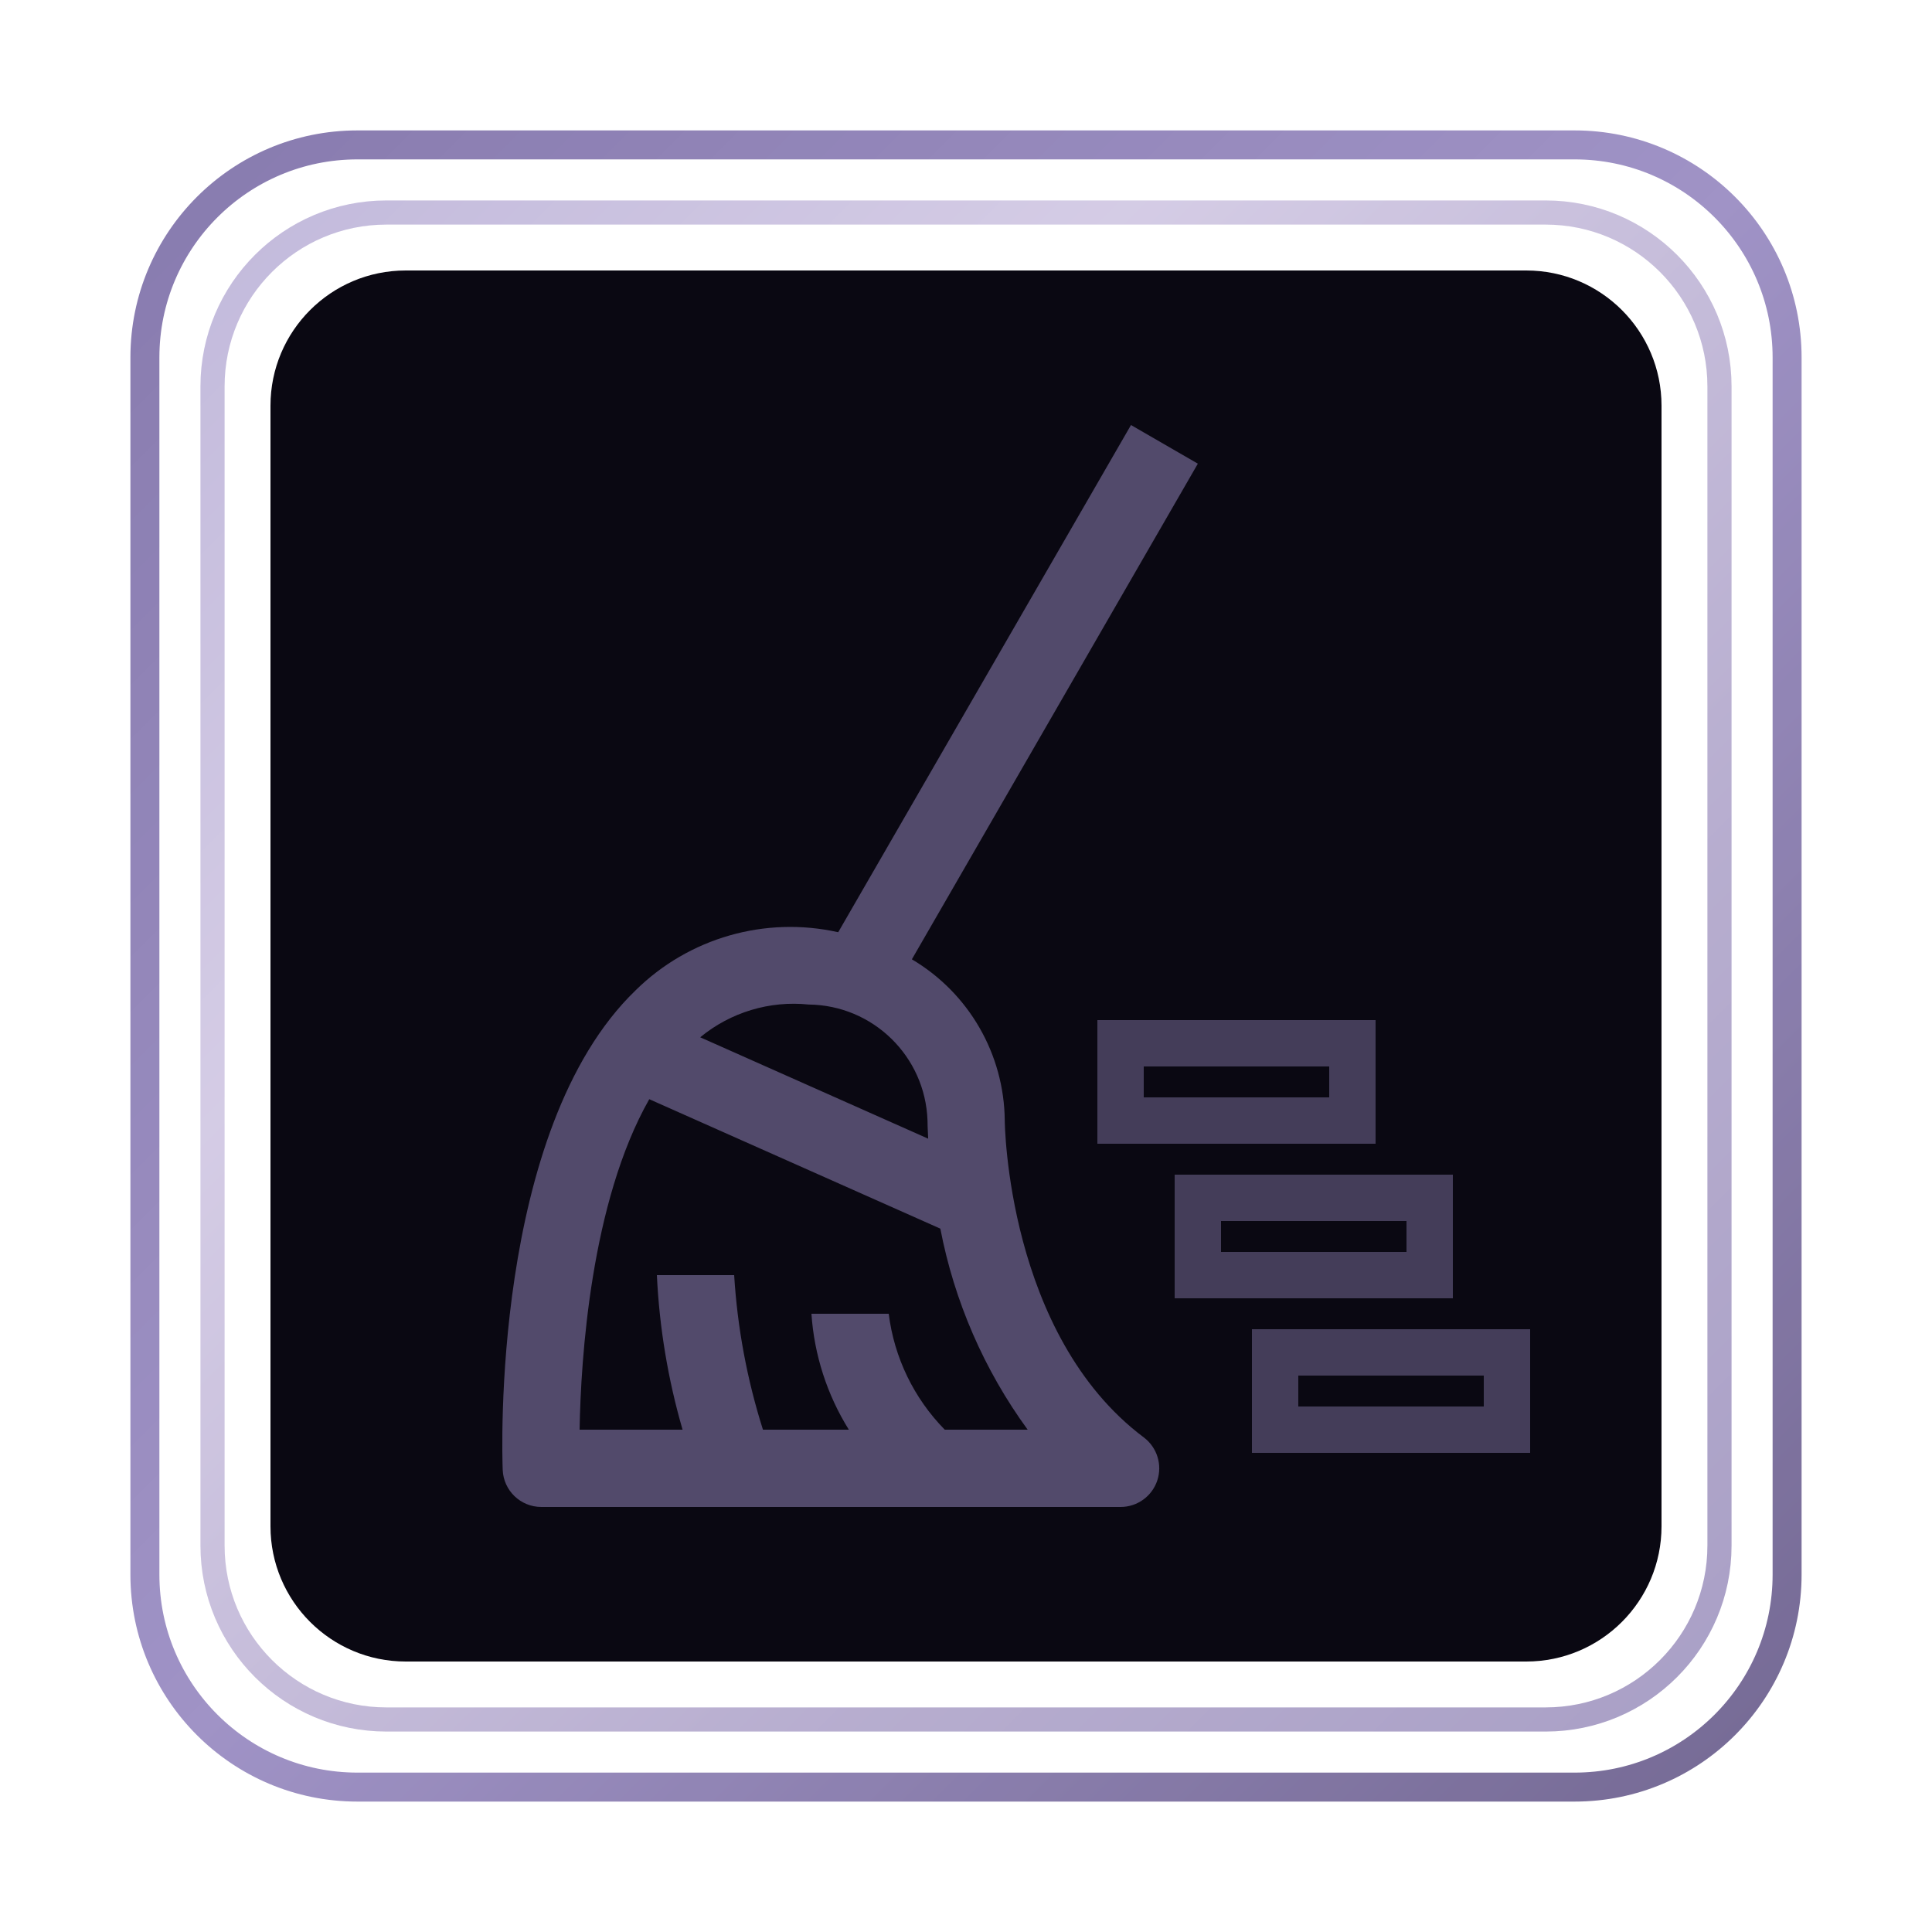
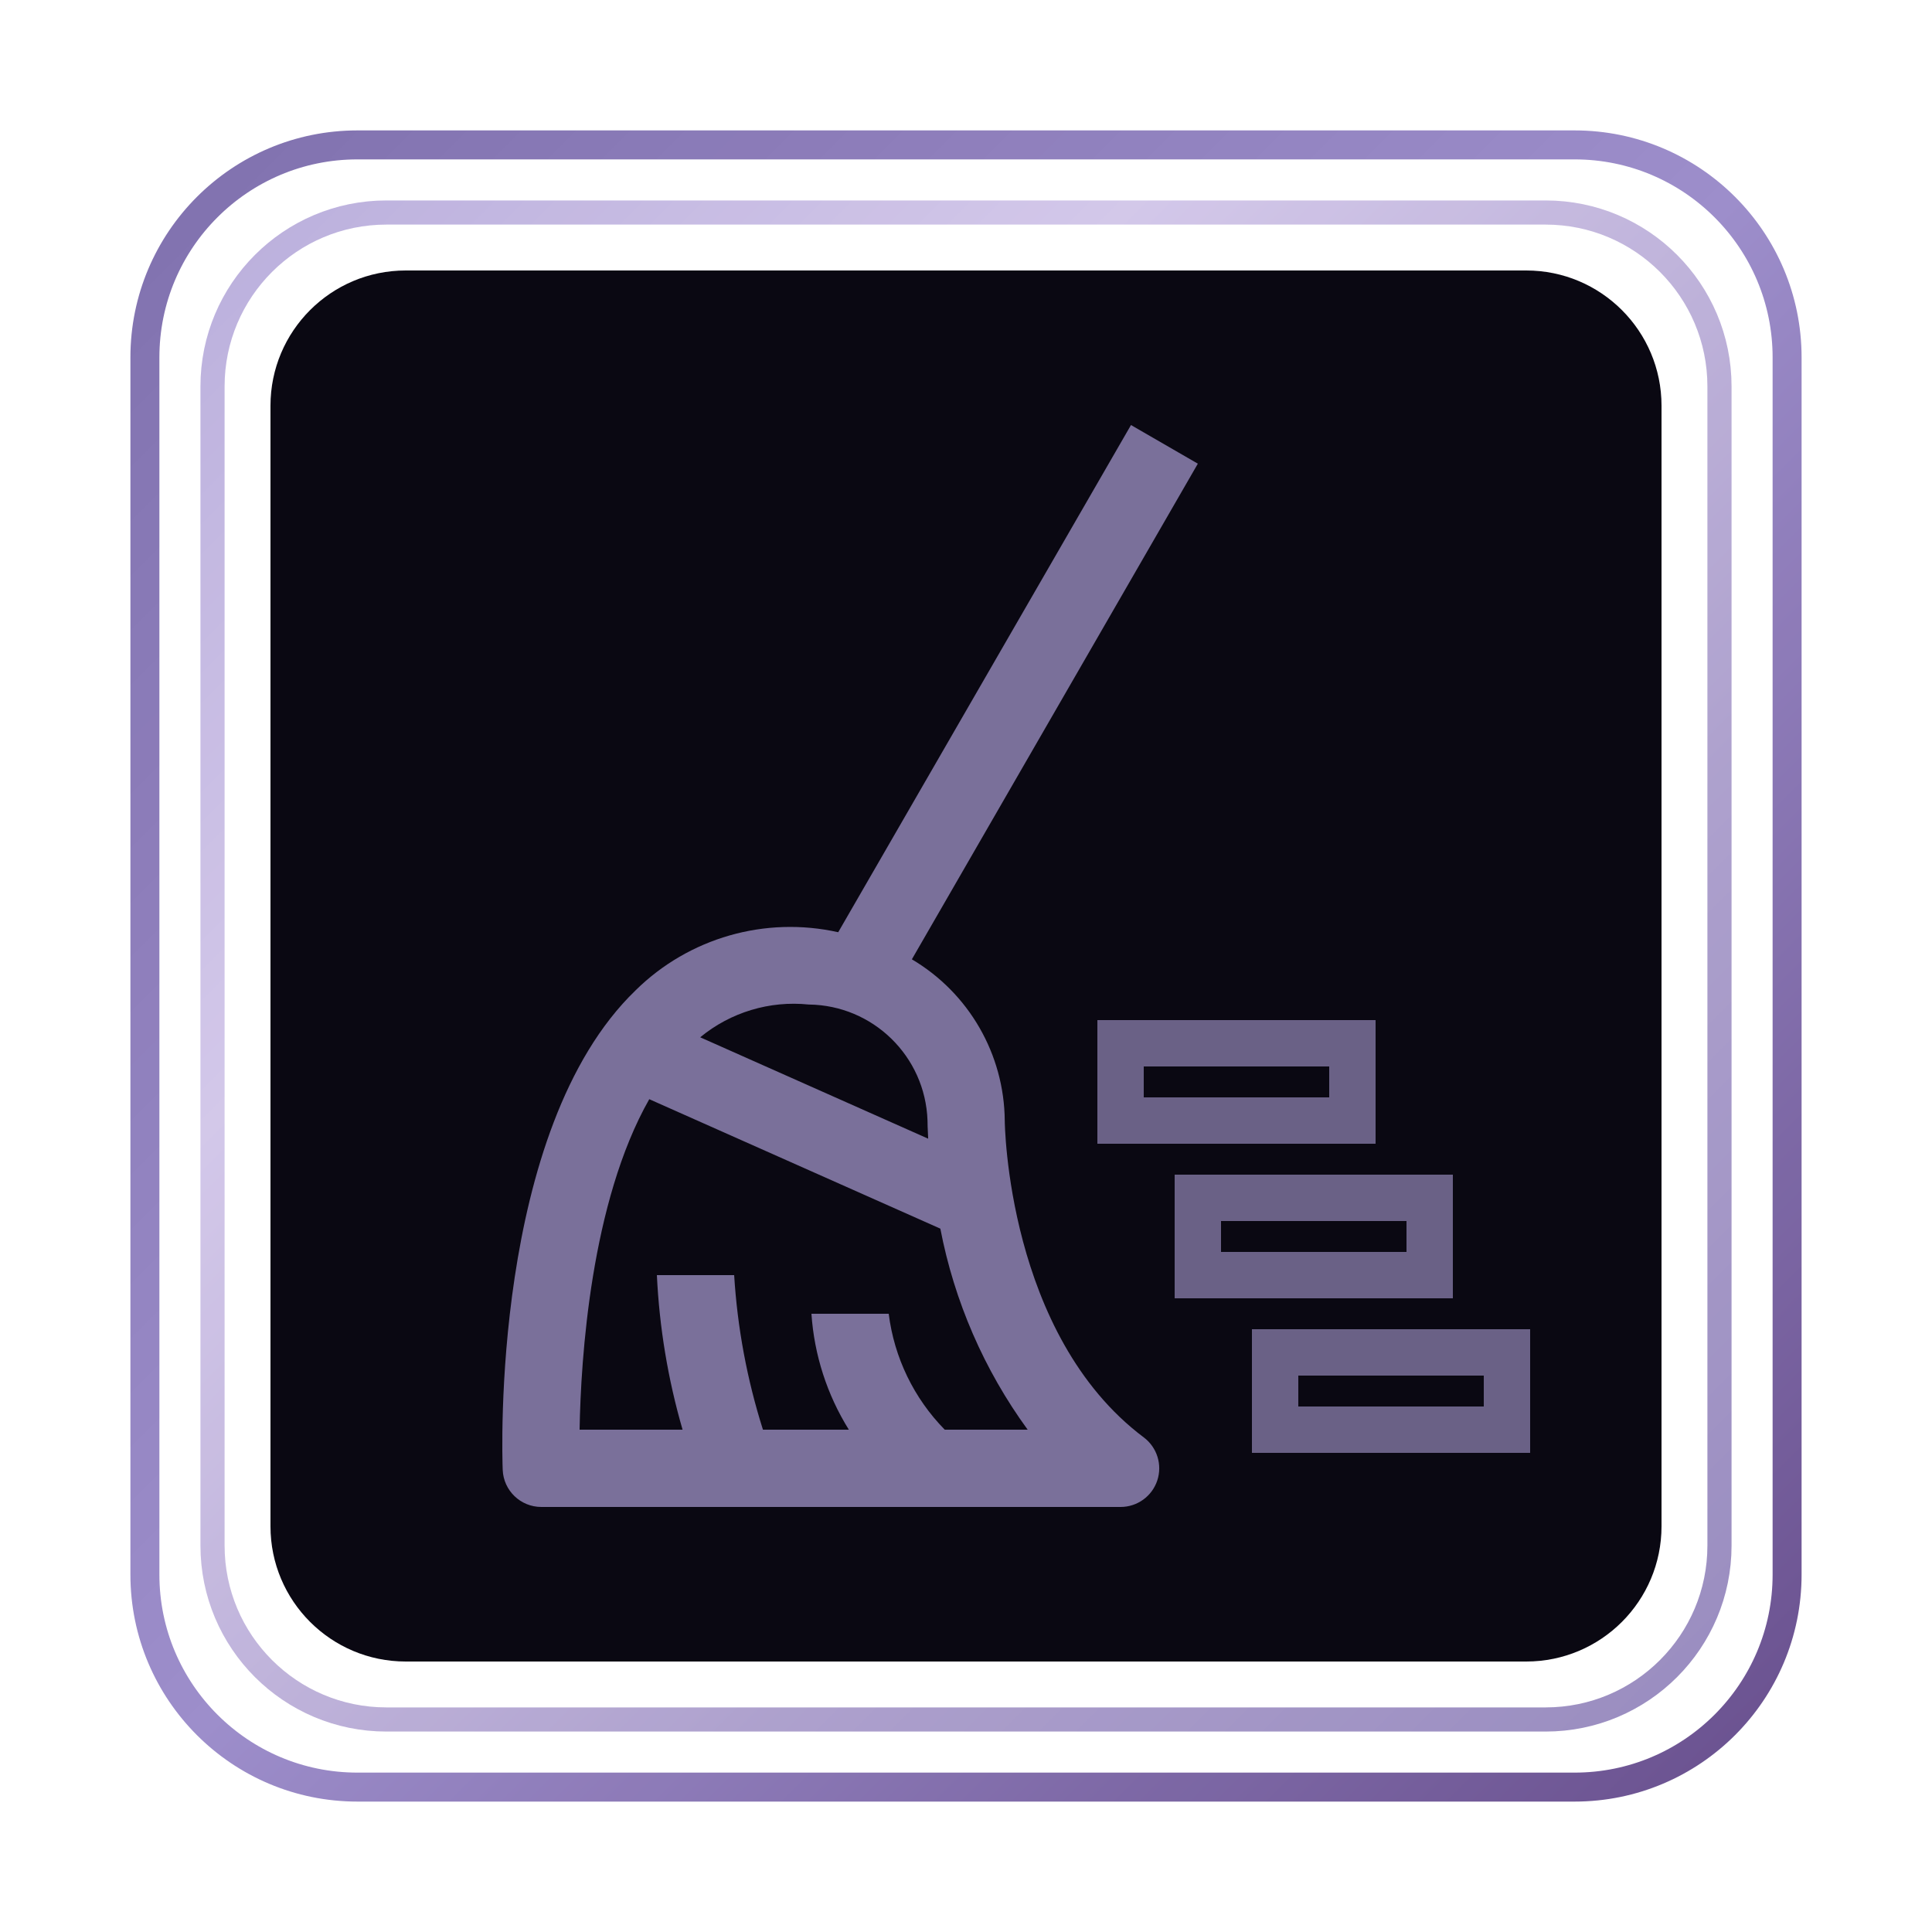
<svg xmlns="http://www.w3.org/2000/svg" viewBox="0 0 200 200">
  <defs>
    <linearGradient id="borderGrad" x1="0%" y1="0%" x2="100%" y2="100%">
-       <stop offset="0%" stop-color="#6a5a9a" />
-       <stop offset="50%" stop-color="#8878b8" />
-       <stop offset="100%" stop-color="#524479" />
+       <stop offset="0%" stop-color="#7a6aaa" />
+       <stop offset="50%" stop-color="#9888c8" />
+       <stop offset="100%" stop-color="#624889" />
    </linearGradient>
    <linearGradient id="innerBorderGrad" x1="0%" y1="0%" x2="100%" y2="100%">
-       <stop offset="0%" stop-color="#9a8cc4" />
-       <stop offset="30%" stop-color="#b8aad4" />
-       <stop offset="70%" stop-color="#8878b0" />
-       <stop offset="100%" stop-color="#7060a0" />
+       <stop offset="0%" stop-color="#aa9cd4" />
+       <stop offset="30%" stop-color="#c8bae4" />
+       <stop offset="70%" stop-color="#9888c0" />
+       <stop offset="100%" stop-color="#8070b0" />
    </linearGradient>
  </defs>
-   <rect x="15" y="15" width="170" height="170" rx="22" fill="none" stroke="url(#borderGrad)" stroke-width="3" opacity="0.8" />
-   <rect x="22" y="22" width="156" height="156" rx="18" fill="none" stroke="url(#innerBorderGrad)" stroke-width="2.5" opacity="0.6" />
+   <rect x="15" y="15" width="170" height="170" rx="22" fill="none" stroke="url(#borderGrad)" stroke-width="3" opacity="0.95" />
+   <rect x="22" y="22" width="156" height="156" rx="18" fill="none" stroke="url(#innerBorderGrad)" stroke-width="2.5" opacity="0.8" />
  <rect x="28" y="28" width="144" height="144" rx="14" fill="#0a0812" />
  <g transform="translate(36, 36) scale(4)">
-     <path fill="none" stroke="#9a8cc4" stroke-width="1.2" opacity="0.4" d="M26 20h-6v-2h6zm4 8h-6v-2h6zm-2-4h-6v-2h6z" />
-     <path fill="#9a8cc4" opacity="0.5" d="M17.003 20a4.9 4.9 0 0 0-2.404-4.173L22 3l-1.73-1l-7.577 13.126a5.7 5.7 0 0 0-5.243 1.503C3.706 20.24 3.996 28.682 4.01 29.04a1 1 0 0 0 1 .96h14.991a1 1 0 0 0 .6-1.8c-3.54-2.656-3.598-8.146-3.598-8.2m-5.073-3.003A3.11 3.11 0 0 1 15.004 20c0 .038.002.208.017.469l-5.9-2.624a3.8 3.8 0 0 1 2.809-.848M15.45 28A5.2 5.2 0 0 1 14 25h-2a6.5 6.5 0 0 0 .968 3h-2.223A16.6 16.6 0 0 1 10 24H8a17.3 17.3 0 0 0 .665 4H6c.031-1.836.29-5.892 1.803-8.553l7.533 3.35A13 13 0 0 0 17.596 28Z" />
+     <path fill="none" stroke="#aa9cd4" stroke-width="1.2" opacity="0.6" d="M26 20h-6v-2h6zm4 8h-6v-2h6zm-2-4h-6v-2h6z" />
+     <path fill="#aa9cd4" opacity="0.7" d="M17.003 20a4.9 4.9 0 0 0-2.404-4.173L22 3l-1.73-1l-7.577 13.126a5.7 5.7 0 0 0-5.243 1.503C3.706 20.24 3.996 28.682 4.01 29.04a1 1 0 0 0 1 .96h14.991a1 1 0 0 0 .6-1.8c-3.54-2.656-3.598-8.146-3.598-8.2m-5.073-3.003A3.11 3.11 0 0 1 15.004 20c0 .038.002.208.017.469l-5.9-2.624a3.8 3.8 0 0 1 2.809-.848M15.45 28A5.2 5.2 0 0 1 14 25h-2a6.5 6.5 0 0 0 .968 3h-2.223A16.6 16.6 0 0 1 10 24H8a17.3 17.3 0 0 0 .665 4H6c.031-1.836.29-5.892 1.803-8.553l7.533 3.35A13 13 0 0 0 17.596 28Z" />
  </g>
</svg>
